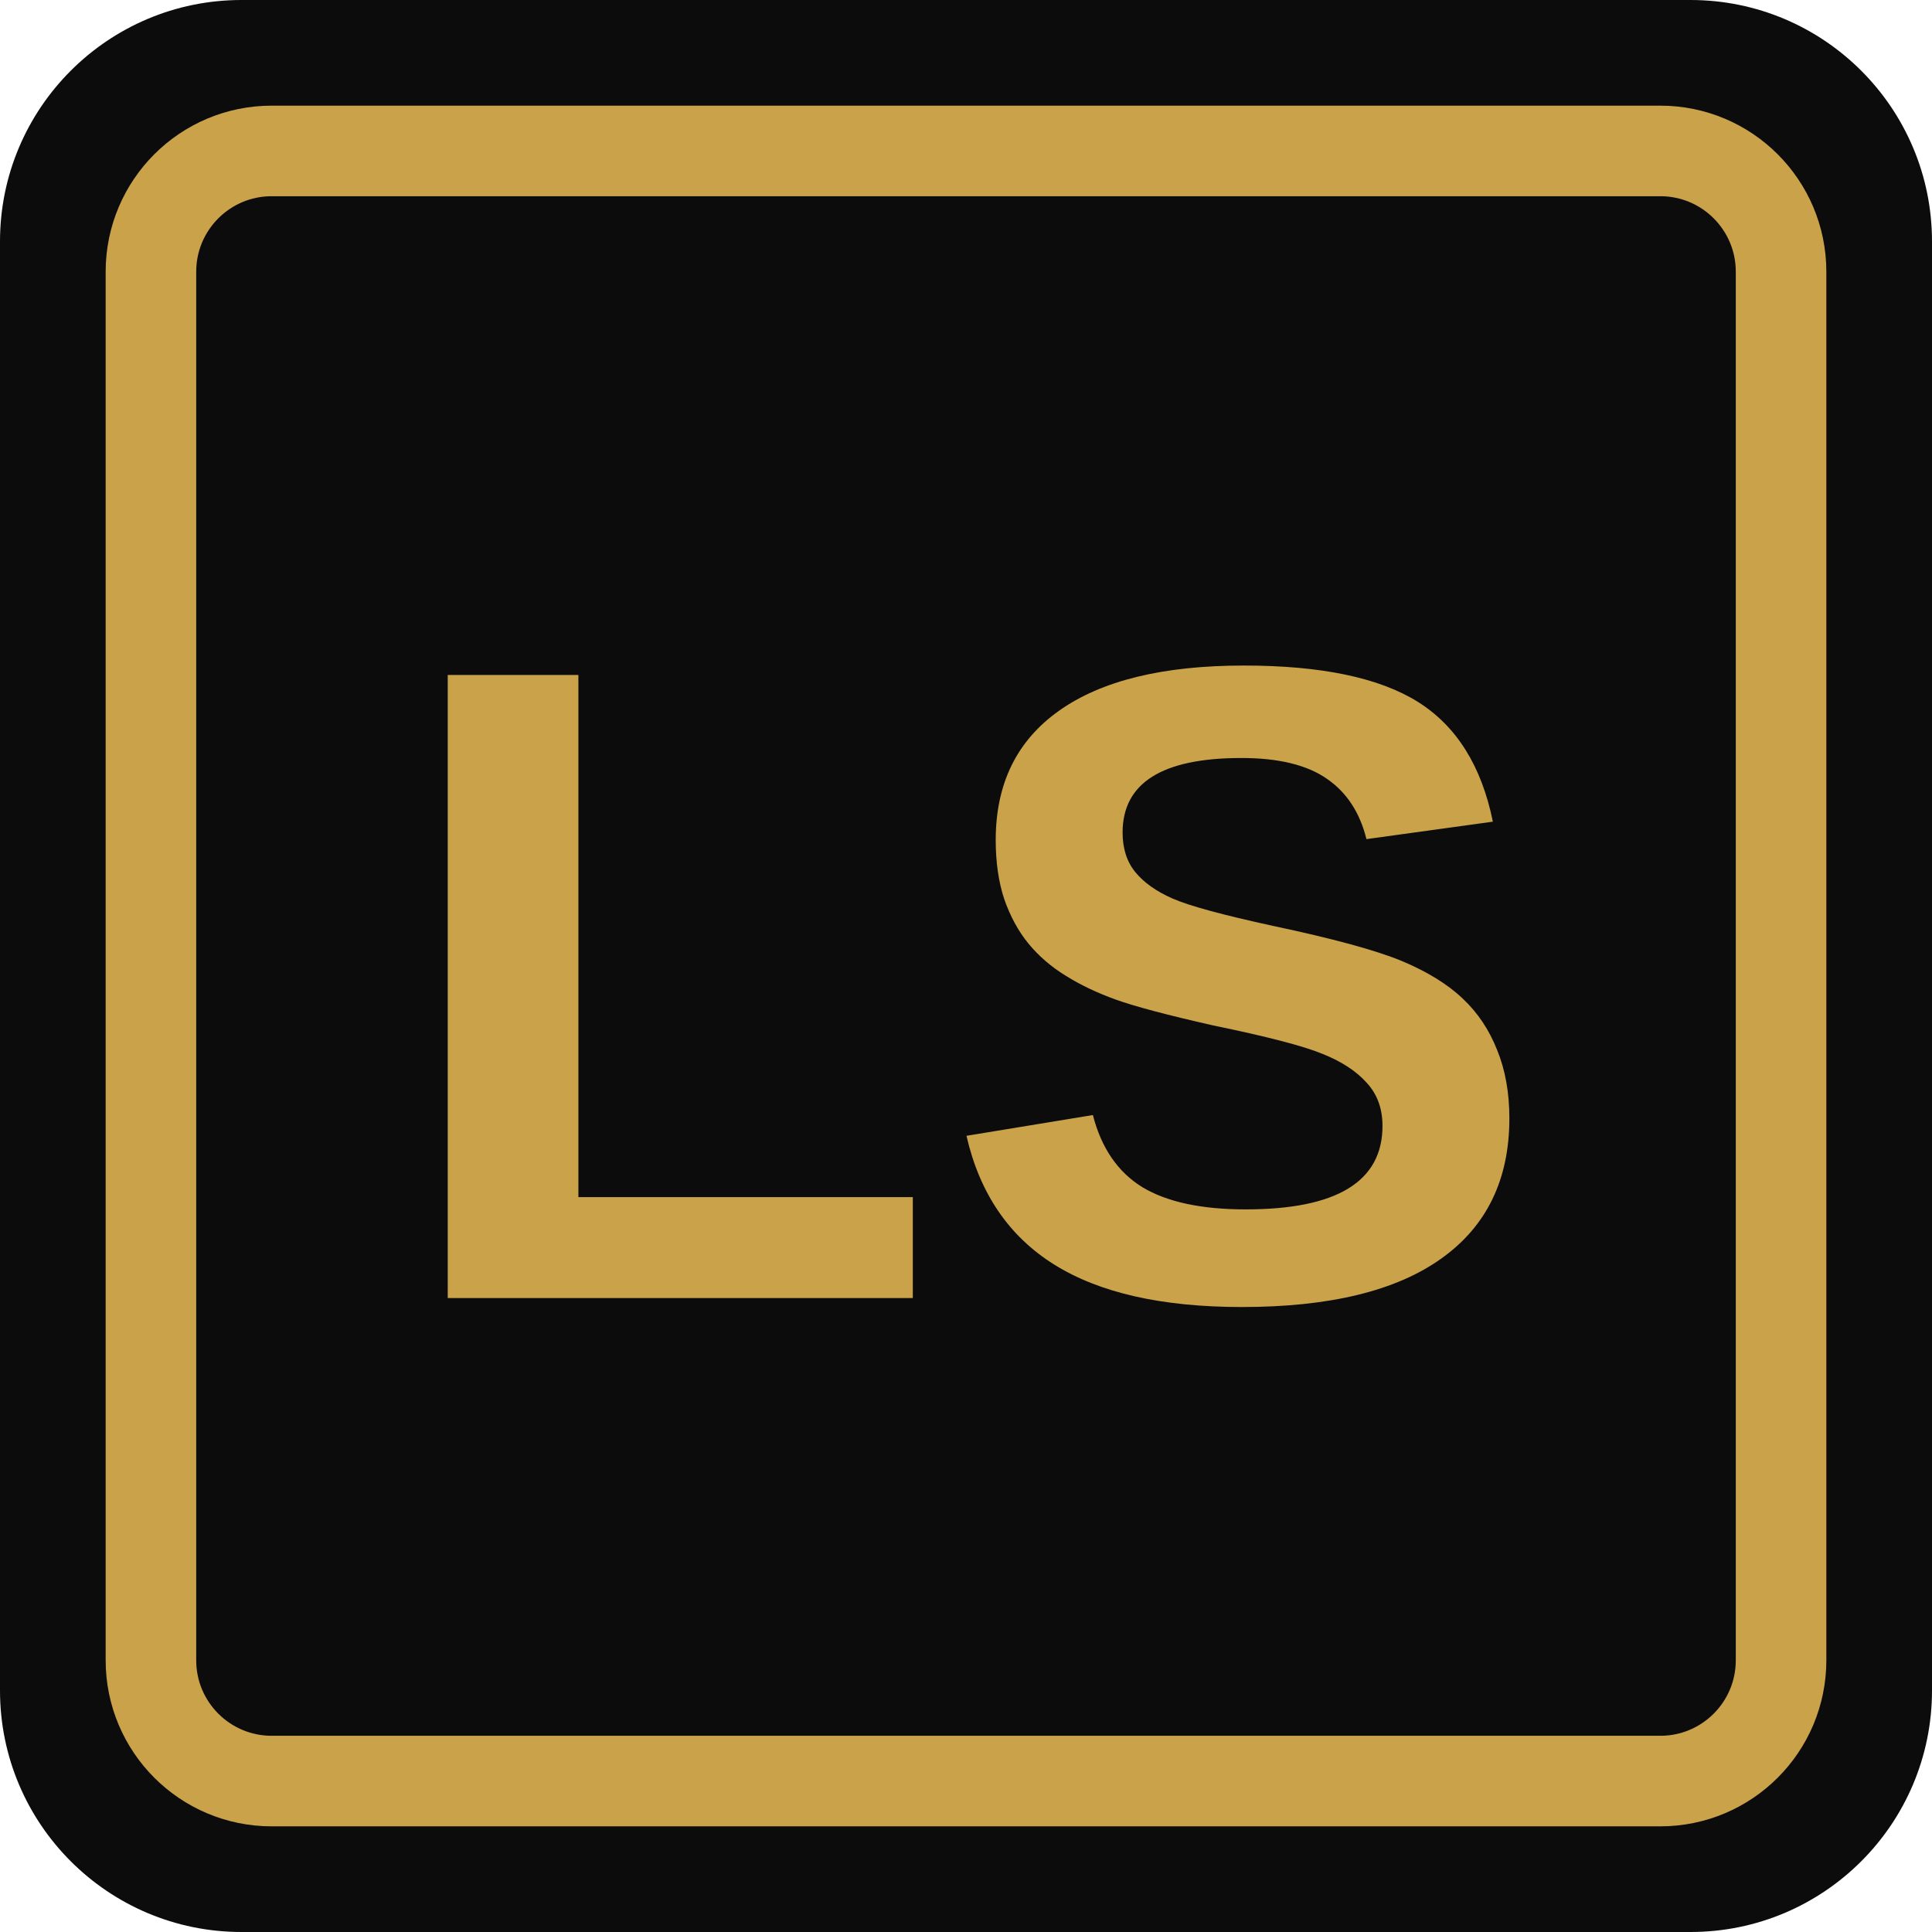
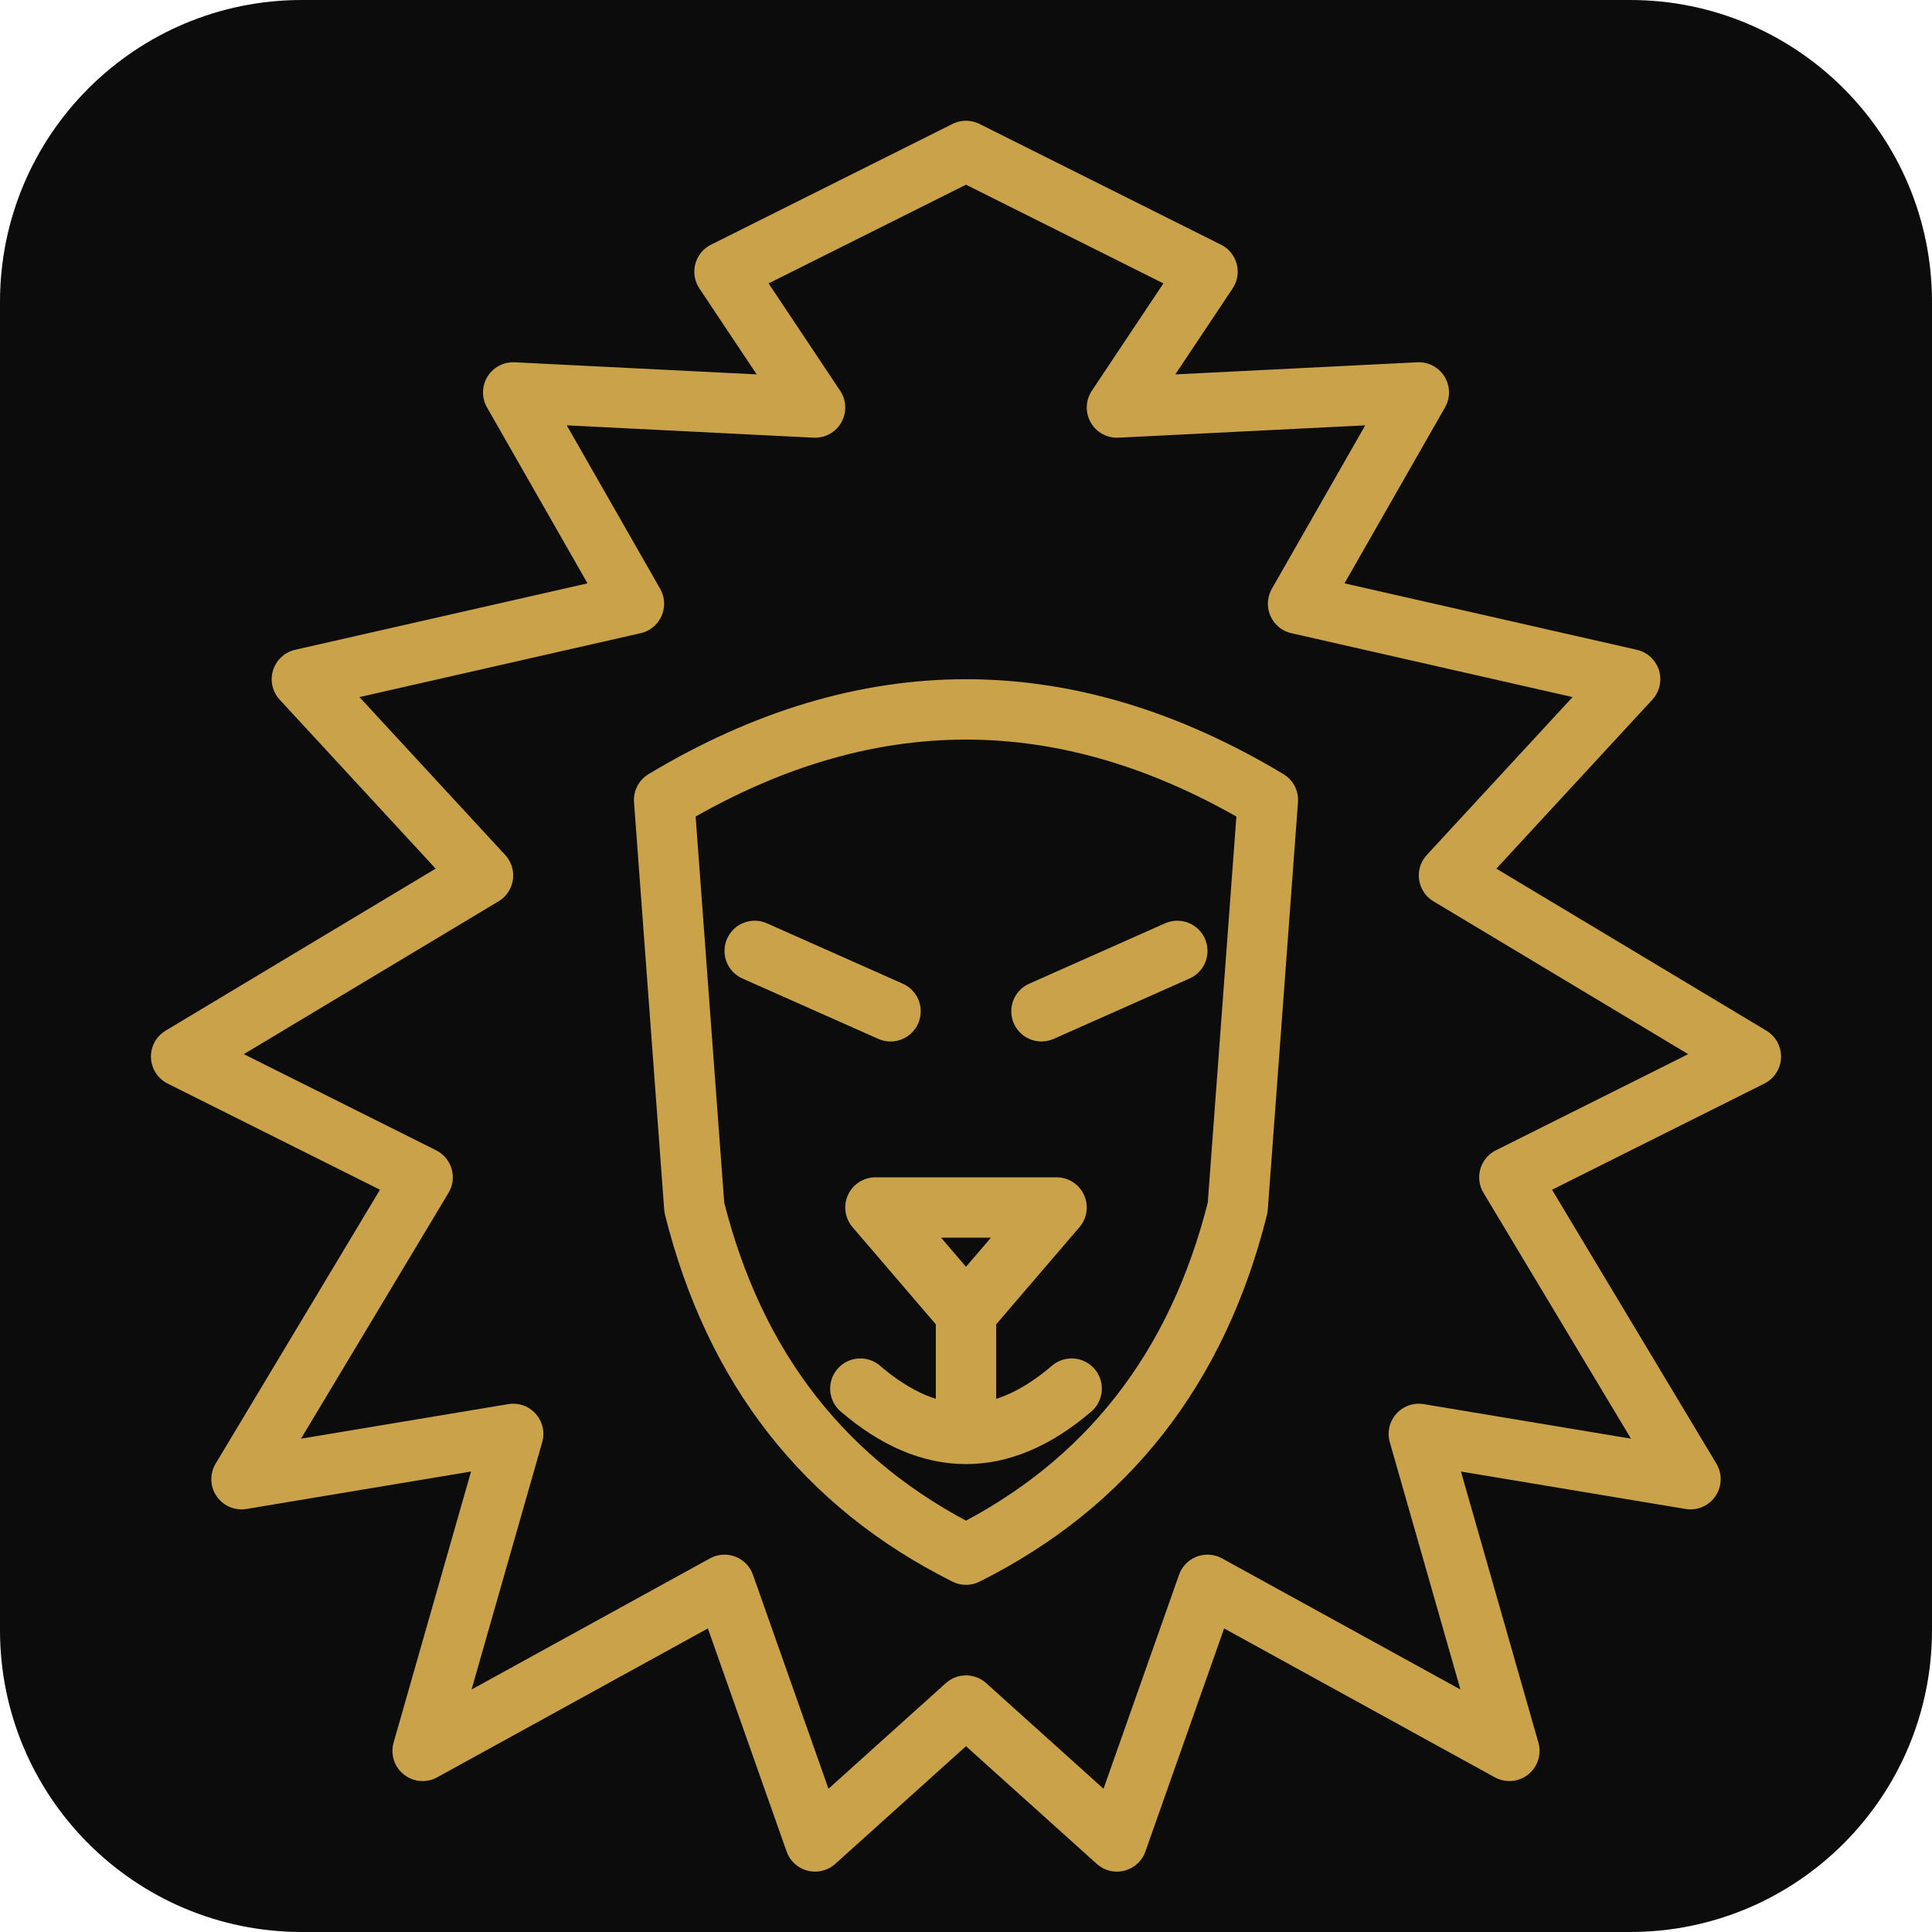
<svg xmlns="http://www.w3.org/2000/svg" viewBox="0 0 64 64">
-   <rect width="64" height="64" rx="8" fill="#0c0c0d" />
-   <rect x="5" y="5" width="54" height="54" rx="4" fill="none" stroke="#c9a24a" stroke-width="3" />
-   <text x="32" y="43" text-anchor="middle" font-family="Arial Narrow,Arial,sans-serif" font-weight="800" font-size="30" fill="#c9a24a">LS</text>
+   <rect width="64" height="64" rx="10" fill="#0c0c0d" />
+   <g fill="none" stroke="#c9a24a" stroke-width="2" stroke-linejoin="round" stroke-linecap="round">
+     <path d="M32.0,5.0 L40.0,9.0 L37.0,13.5 L47.0,13.0 L43.0,20.0 L54.0,22.5 L48.0,29.0 L58.0,35.0 L50.0,39.0 L56.0,49.0 L47.0,47.5 L50.0,58.0 L40.0,52.5 L37.0,61.0 L32.0,56.5 L27.0,61.0 L24.0,52.5 L14.0,58.0 L17.0,47.5 L8.0,49.0 L14.0,39.0 L6.0,35.0 L16.0,29.0 L10.0,22.5 L21.0,20.0 L17.0,13.0 L27.0,13.5 L24.0,9.0 Z" />
+     <path d="M22,26.5 Q32,20.5 42,26.5 L41,40 Q39,48 32,51.5 Q25,48 23,40 Z" />
+     <path d="M25,31.5 L29.5,33.5 M39,31.5 L34.5,33.5 M29,40 L35,40 L32,43.5 Z M32,43.5 V46.5 M28.5,46 Q32,49 35.5,46" />
+   </g>
</svg>
